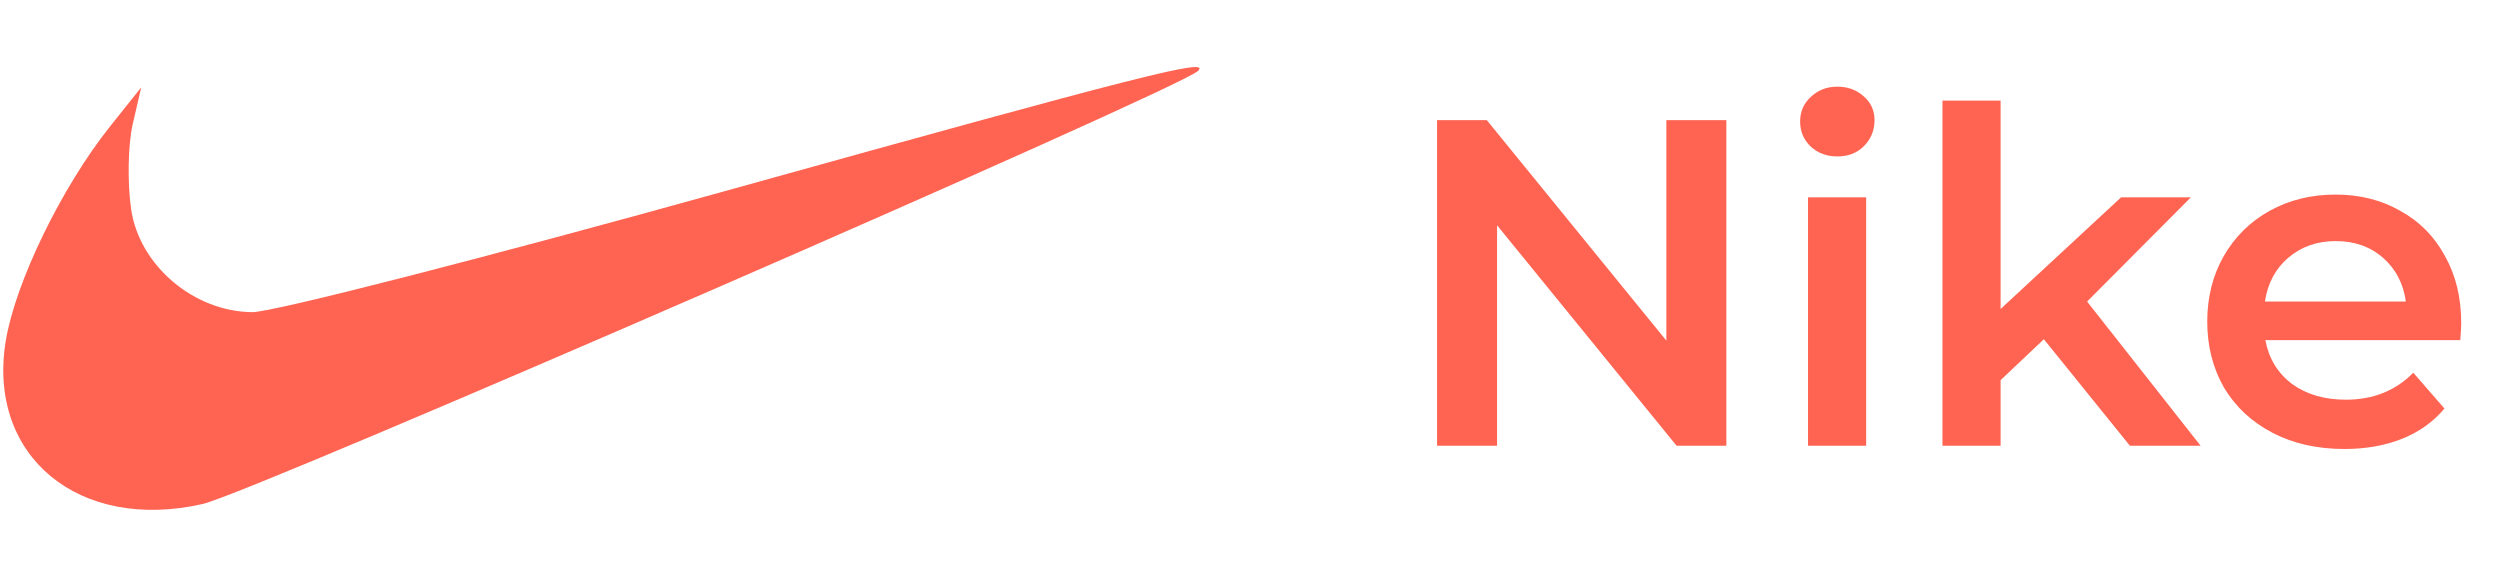
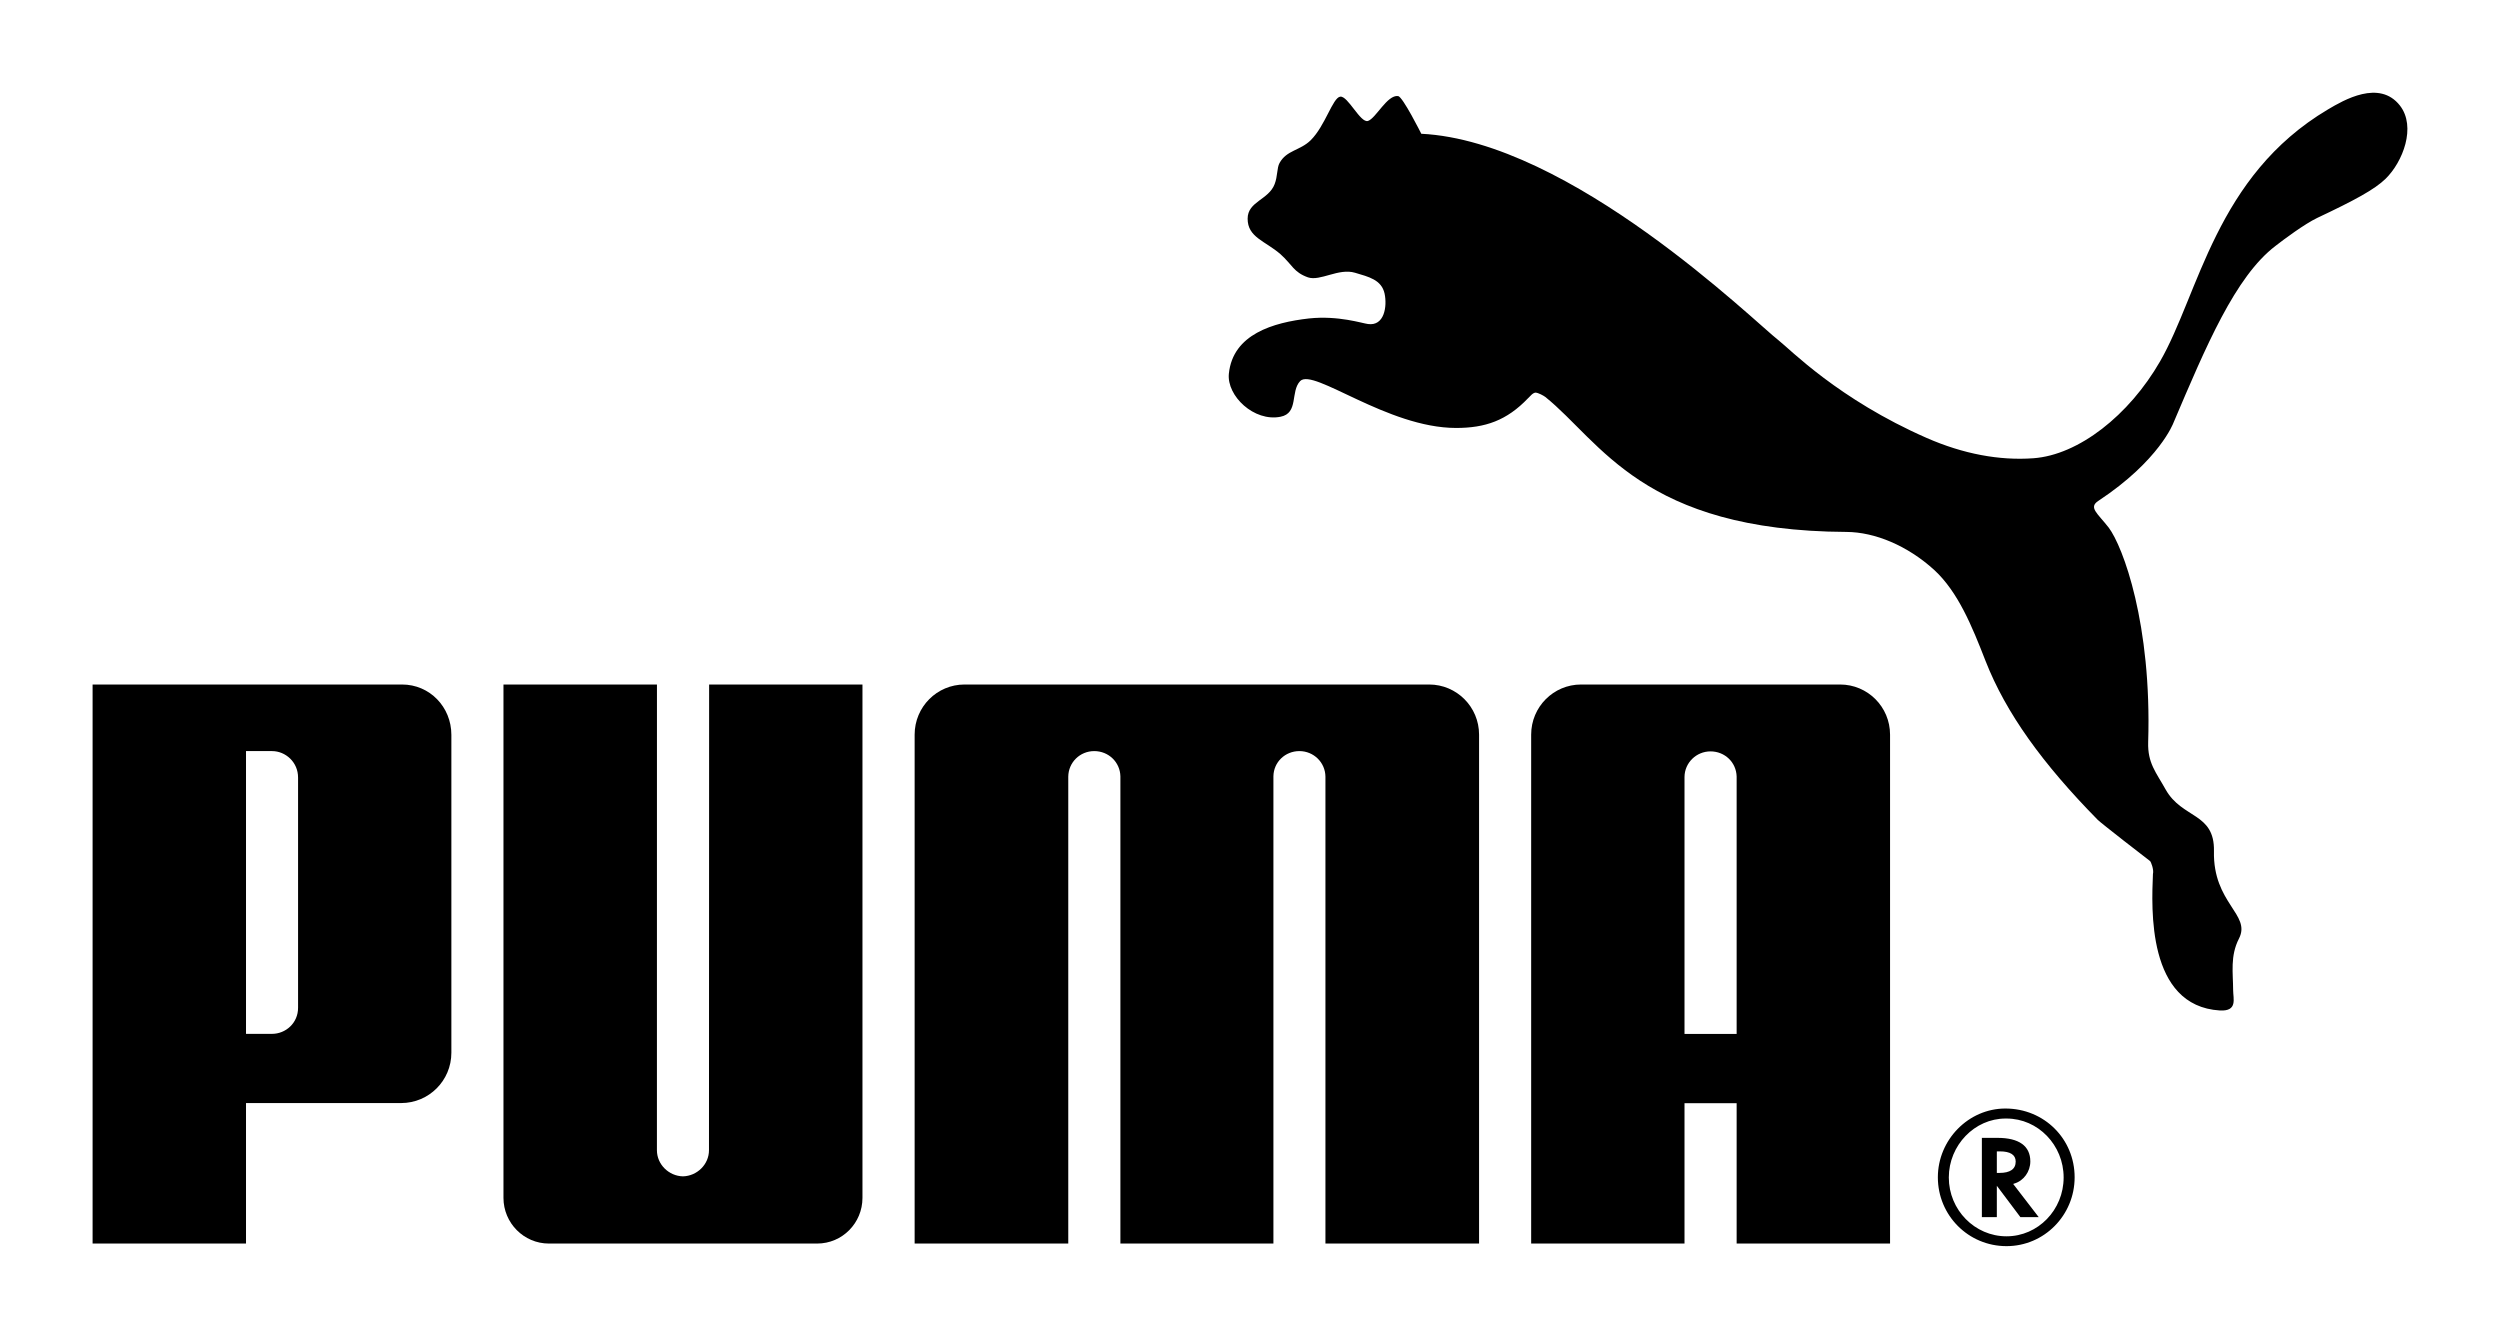
- <svg xmlns="http://www.w3.org/2000/svg" width="129" height="29" viewBox="0 0 129 29" fill="none">
-   <path d="M89.08 6.2V23H86.512L77.248 11.624V23H74.152V6.2H76.72L85.984 17.576V6.2H89.08ZM93.294 10.184H96.294V23H93.294V10.184ZM94.806 8.072C94.262 8.072 93.806 7.904 93.438 7.568C93.07 7.216 92.886 6.784 92.886 6.272C92.886 5.76 93.07 5.336 93.438 5C93.806 4.648 94.262 4.472 94.806 4.472C95.35 4.472 95.806 4.64 96.174 4.976C96.542 5.296 96.726 5.704 96.726 6.2C96.726 6.728 96.542 7.176 96.174 7.544C95.822 7.896 95.366 8.072 94.806 8.072ZM105.463 17.504L103.231 19.616V23H100.231V5.192H103.231V15.944L109.447 10.184H113.047L107.695 15.56L113.551 23H109.903L105.463 17.504ZM126.998 16.664C126.998 16.872 126.982 17.168 126.95 17.552H116.894C117.07 18.496 117.526 19.248 118.262 19.808C119.014 20.352 119.942 20.624 121.046 20.624C122.454 20.624 123.614 20.16 124.526 19.232L126.134 21.08C125.558 21.768 124.83 22.288 123.95 22.64C123.07 22.992 122.078 23.168 120.974 23.168C119.566 23.168 118.326 22.888 117.254 22.328C116.182 21.768 115.35 20.992 114.758 20C114.182 18.992 113.894 17.856 113.894 16.592C113.894 15.344 114.174 14.224 114.734 13.232C115.31 12.224 116.102 11.44 117.11 10.88C118.118 10.32 119.254 10.04 120.518 10.04C121.766 10.04 122.878 10.32 123.854 10.88C124.846 11.424 125.614 12.2 126.158 13.208C126.718 14.2 126.998 15.352 126.998 16.664ZM120.518 12.44C119.558 12.44 118.742 12.728 118.07 13.304C117.414 13.864 117.014 14.616 116.87 15.56H124.142C124.014 14.632 123.622 13.88 122.966 13.304C122.31 12.728 121.494 12.44 120.518 12.44Z" fill="#FF6452" />
-   <path fill-rule="evenodd" clip-rule="evenodd" d="M37.61 9.805C25.135 13.276 14.071 16.112 13.024 16.107C10.011 16.09 7.192 13.701 6.768 10.806C6.569 9.444 6.604 7.469 6.846 6.418L7.287 4.507L5.672 6.532C3.17 9.671 0.775 14.608 0.291 17.626C-0.659 23.552 4.086 27.46 10.465 26.004C12.994 25.427 60.955 4.557 61.822 3.656C62.483 2.969 58.945 3.867 37.61 9.805Z" fill="#FF6452" />
+ <svg xmlns="http://www.w3.org/2000/svg" version="1.0" width="956.693" height="512.362" id="svg2347">
+   <defs id="defs2349" />
+   <g transform="translate(16.88107,-191.5135)" id="layer1">
+     <g transform="translate(35.43305,35.49339)" id="g2370">
+       <path d="M 460.543,193.011 C 457.645,193.457 454.859,204.128 449.258,209.687 C 445.162,213.699 440.049,213.449 437.333,218.408 C 436.302,220.261 436.636,223.424 435.466,226.461 C 433.181,232.535 425.128,233.078 425.128,239.696 C 425.101,246.843 431.844,248.208 437.681,253.279 C 442.237,257.361 442.682,260.175 448.199,262.154 C 452.908,263.756 459.916,258.518 466.227,260.398 C 471.409,261.945 476.369,263.059 477.539,268.381 C 478.57,273.285 477.47,280.892 471.187,280.014 C 469.069,279.777 459.888,276.684 448.603,277.883 C 434.992,279.429 419.458,283.873 417.94,299.045 C 417.104,307.529 427.594,317.532 437.723,315.498 C 444.73,314.119 441.415,305.857 445.232,301.845 C 450.233,296.704 478.57,319.789 504.915,319.789 C 516.005,319.789 524.252,316.989 532.444,308.407 C 533.21,307.752 534.144,306.345 535.328,306.261 C 536.442,306.345 538.393,307.445 539.034,307.919 C 560.252,324.971 576.287,359.174 654.262,359.578 C 665.227,359.634 677.723,364.872 687.921,374.178 C 697.019,382.593 702.341,395.675 707.509,408.951 C 715.311,428.874 729.298,448.253 750.502,469.819 C 751.659,470.975 769.115,484.545 770.508,485.562 C 770.731,485.701 772.013,488.766 771.567,490.479 C 771.051,503.408 769.171,541.01 797.201,542.709 C 804.056,543.058 802.258,538.237 802.258,534.922 C 802.244,528.374 801.046,521.868 804.501,515.166 C 809.224,505.944 794.484,501.695 794.916,481.758 C 795.223,466.893 782.74,469.429 776.401,458.102 C 772.751,451.541 769.505,448.058 769.742,440.033 C 771.163,394.867 760.129,365.192 754.626,357.906 C 750.335,352.403 746.783,350.216 750.711,347.666 C 774.103,332.216 779.41,317.839 779.41,317.839 C 791.851,288.596 803.039,261.889 818.461,250.131 C 821.568,247.707 829.537,241.758 834.427,239.417 C 848.818,232.632 856.397,228.523 860.576,224.455 C 867.194,218.004 872.418,204.56 866.079,196.41 C 858.194,186.351 844.555,194.334 838.536,197.901 C 795.529,223.424 789.19,268.451 774.298,294.308 C 762.414,314.969 743.091,330.14 725.815,331.38 C 712.859,332.341 698.899,329.722 684.996,323.62 C 651.184,308.797 632.682,289.655 628.322,286.269 C 619.238,279.262 548.716,210.035 491.583,207.207 C 491.583,207.207 484.491,193.011 482.708,192.774 C 478.529,192.245 474.252,201.258 471.187,202.303 C 468.303,203.265 463.454,192.537 460.543,193.011" style="fill:#000000;fill-rule:nonzero;stroke:none" id="path20" />
+       <path d="M 209.021,606.182 C 203.643,606.057 199.073,601.64 199.073,596.179 L 199.087,417.965 L 140.352,417.965 L 140.352,614.416 C 140.352,624.042 148.153,631.9 157.724,631.9 L 260.387,631.9 C 270.027,631.9 277.732,624.042 277.732,614.416 L 277.732,417.965 L 219.052,417.965 L 218.996,596.179 C 218.996,601.64 214.426,606.057 209.021,606.182" style="fill:#000000;fill-rule:nonzero;stroke:none" id="path24" />
+       <path d="M 405.68,417.965 L 316.782,417.965 C 306.264,417.965 297.696,426.519 297.696,437.149 L 297.696,631.9 L 356.487,631.9 L 356.487,453.254 C 356.529,447.779 360.959,443.446 366.421,443.446 C 371.91,443.446 376.312,447.681 376.437,453.101 L 376.437,631.9 L 434.992,631.9 L 434.992,453.101 C 435.062,447.681 439.464,443.446 444.939,443.446 C 450.373,443.446 454.859,447.779 454.9,453.254 L 454.9,631.9 L 513.692,631.9 L 513.692,437.149 C 513.692,426.519 505.11,417.965 494.592,417.965 L 405.68,417.965" style="fill:#000000;fill-rule:nonzero;stroke:none" id="path28" />
+       <path d="M 61.749,453.63 C 61.791,447.681 56.943,443.446 51.802,443.446 L 41.827,443.446 L 41.827,551.653 L 51.802,551.653 C 56.985,551.653 61.791,547.53 61.749,541.609 L 61.749,453.63 z M 101.162,578.138 L 41.827,578.138 L 41.827,631.9 L -16.881,631.9 L -16.881,417.965 L 101.538,417.965 C 112.14,417.965 120.415,426.575 120.415,437.233 L 120.415,558.87 C 120.415,569.542 111.82,578.138 101.162,578.138" style="fill:#000000;fill-rule:nonzero;stroke:none" id="path32" />
+       <path d="M 715.158,584.058 C 703.358,584.058 693.452,594.256 693.452,606.614 C 693.452,619.013 703.358,629.127 715.534,629.127 C 727.613,629.127 737.393,619.013 737.393,606.614 C 737.393,594.229 727.613,584.058 715.534,584.058 L 715.158,584.058 z M 741.6,606.544 C 741.6,621.075 729.953,632.889 715.534,632.889 C 700.961,632.889 689.259,621.158 689.259,606.544 C 689.259,592.208 700.961,580.227 715.102,580.227 C 729.953,580.227 741.6,591.846 741.6,606.544" style="fill:#000000;fill-rule:nonzero;stroke:none" id="path36" />
+       <path d="M 712.817,604.872 C 716.899,604.872 719.045,603.423 719.045,600.526 C 719.045,597.948 716.969,596.625 712.998,596.625 L 711.828,596.625 L 711.828,604.872 L 712.817,604.872 z M 727.849,621.785 L 720.842,621.785 L 711.828,609.79 L 711.828,621.785 L 706.102,621.785 L 706.102,591.456 L 712.121,591.456 C 720.299,591.456 724.645,594.549 724.645,600.456 C 724.645,604.399 722.082,607.896 718.501,608.94 L 718.083,609.094 L 727.849,621.785" style="fill:#000000;fill-rule:nonzero;stroke:none" id="path40" />
+       <path d="M 612.258,551.695 L 612.258,453.185 C 612.119,447.737 607.731,443.558 602.256,443.558 C 596.836,443.558 592.35,447.904 592.308,453.338 L 592.308,551.695 L 612.258,551.695 z M 612.258,631.9 L 612.258,578.193 L 592.308,578.193 L 592.308,631.9 L 533.628,631.9 L 533.628,437.149 C 533.628,426.519 542.196,417.965 552.715,417.965 L 651.852,417.965 C 662.399,417.965 670.966,426.519 670.966,437.149 L 670.966,631.9 L 612.258,631.9" style="fill:#000000;fill-rule:nonzero;stroke:none" id="path44" />
+     </g>
+   </g>
</svg>
